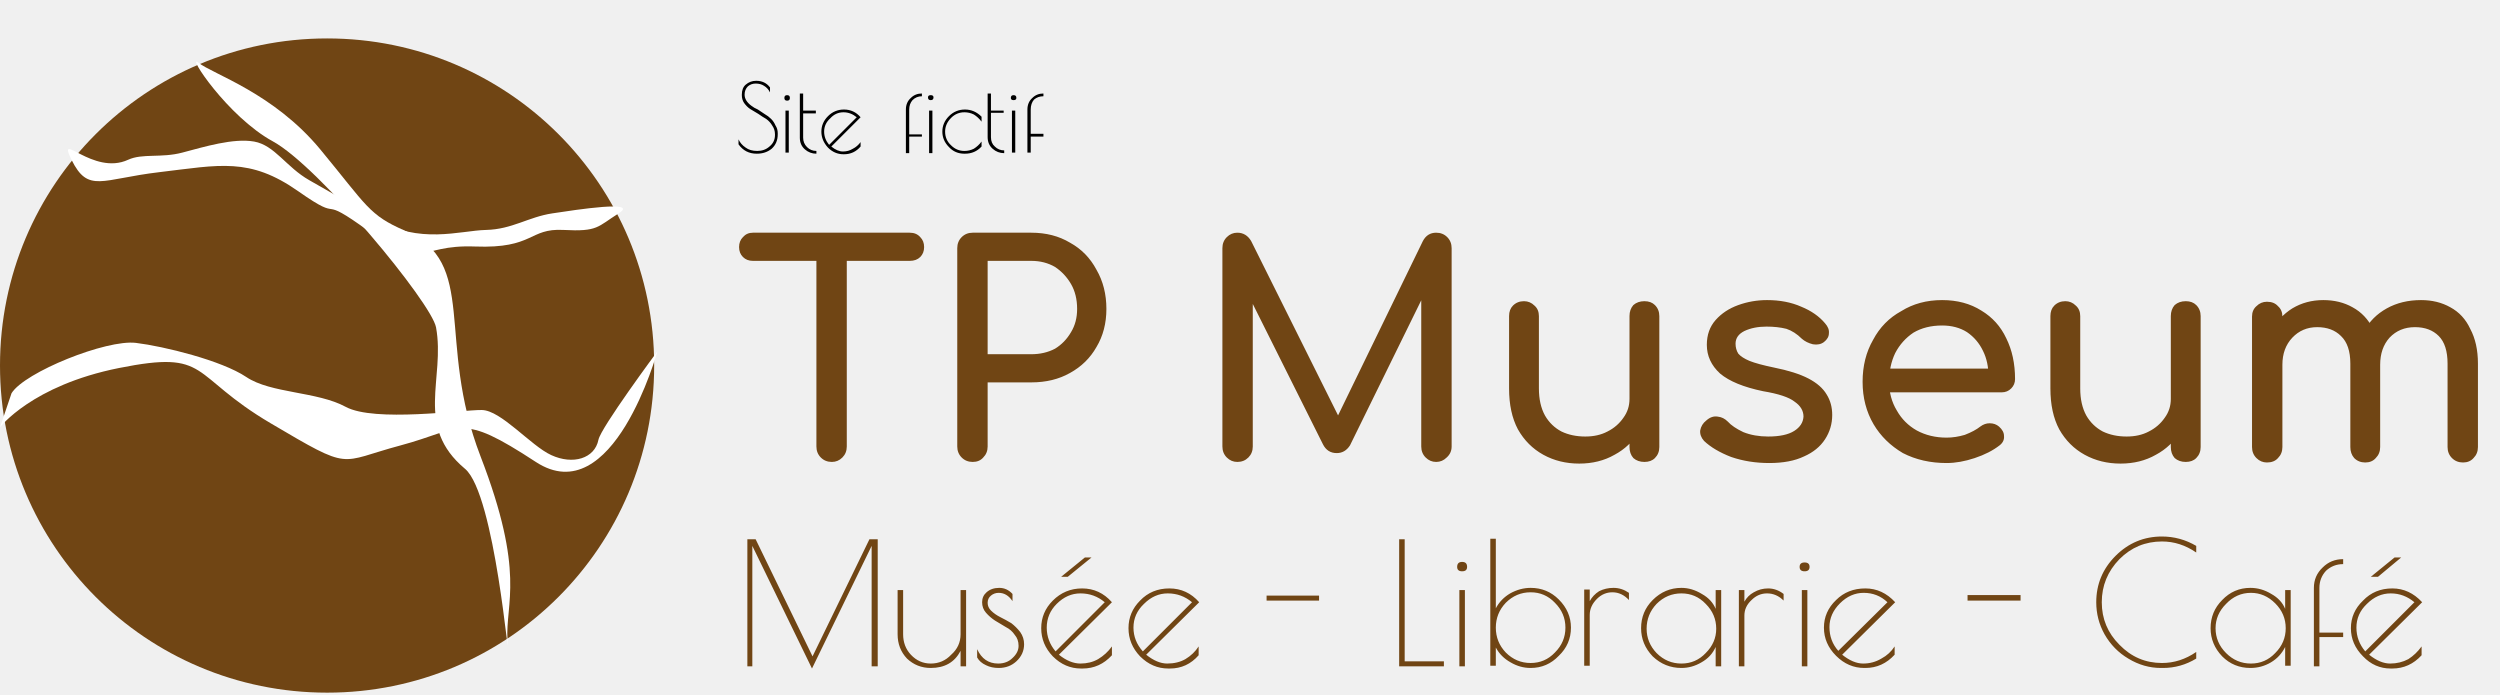
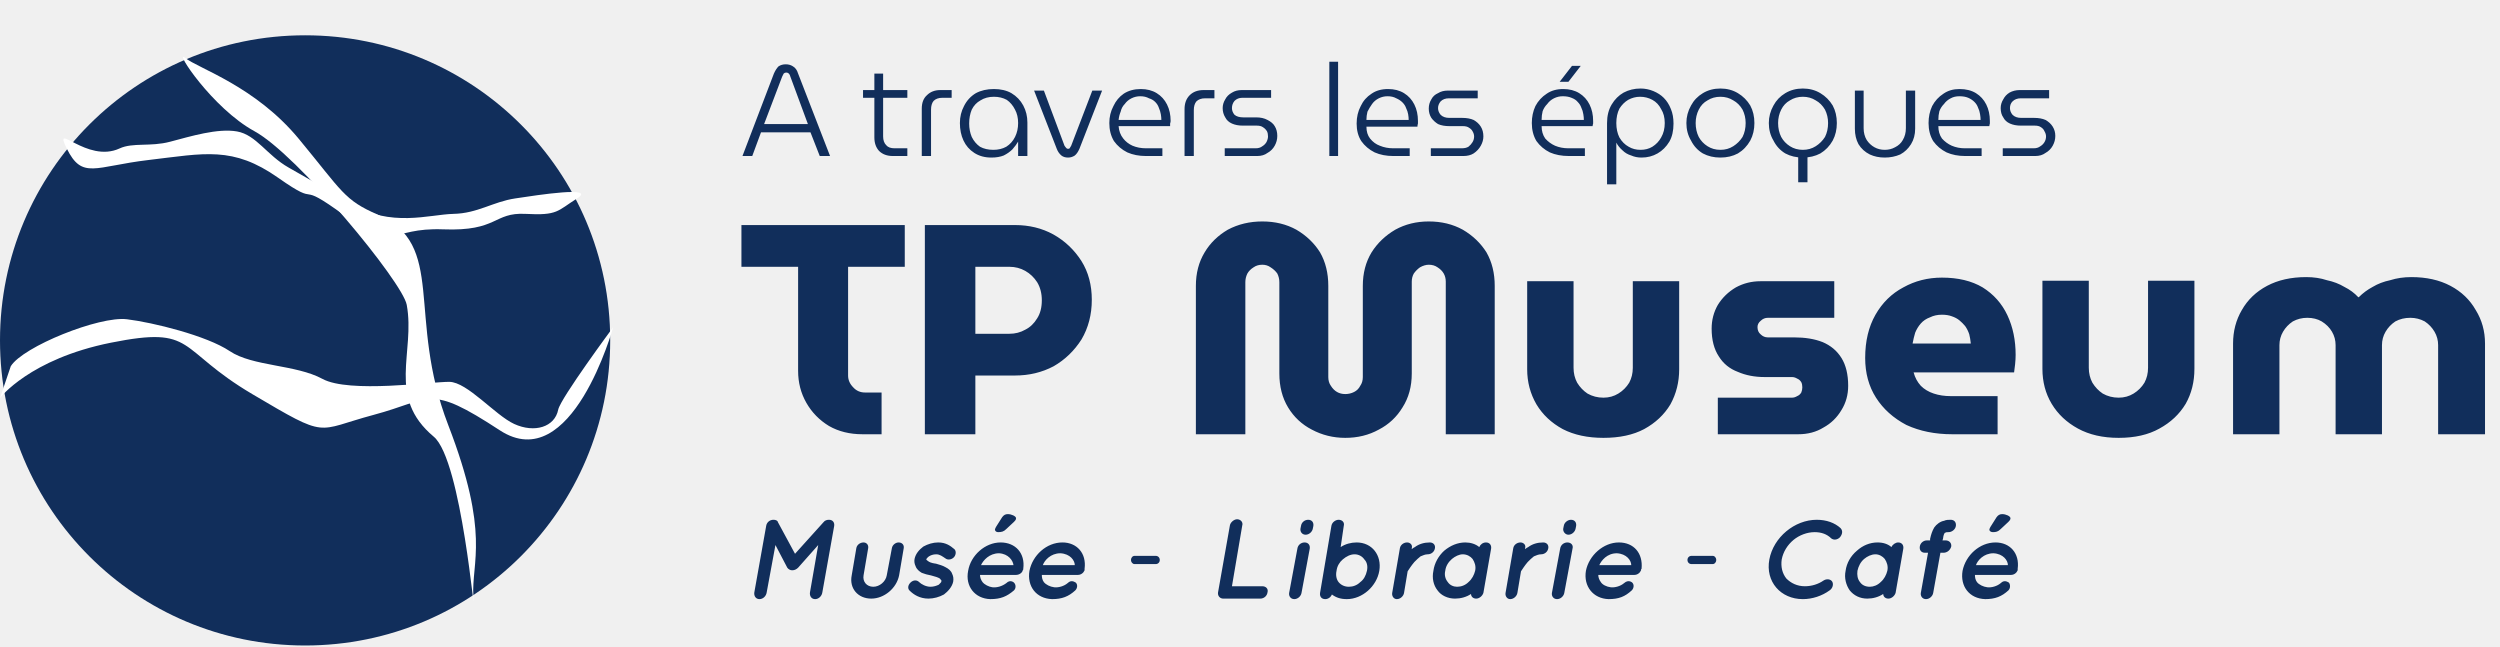
- <svg xmlns="http://www.w3.org/2000/svg" version="1.2" viewBox="0 5.8 452.594 124.967" width="1000" height="278">
+ <svg xmlns="http://www.w3.org/2000/svg" version="1.2" viewBox="0 -0.013 485.208 125.013" width="800" height="207">
  <style>
- 		.s0 { fill: #704514 } 
- 		.s1 { fill: #000000 } 
- 		.s2 { fill: #ffffff } 
+ 		.s0 { fill: #112e5b } 
+ 		.s1 { fill: #ffffff } 
	</style>
  <g id="Layer 1">
-     <path id="Forme 1" fill-rule="evenodd" class="s0" d="m59.22 130.77c-32.75 0-59.22-26.47-59.22-59.22 0-32.75 26.47-59.22 59.22-59.22 32.74 0 59.21 26.47 59.21 59.22 0 32.75-26.47 59.22-59.21 59.22z" />
-     <path id="Musée - Librarie - Café" class="s0" aria-label="Musée - Librarie - Café" d="m157.4 103h1.5v23h-1.1v-21.8l-10.8 22.2-10.8-22.2v21.8h-0.9v-23h1.5l10.3 21.2zm16.5 17.2v-8h1v13.8h-1v-2.8q-1.6 3.1-5.4 3.1-2.5 0-4.3-1.7-1.7-1.8-1.7-4.4v-8h1v8q0 2.2 1.4 3.7 1.5 1.6 3.6 1.6 2.2 0 3.7-1.6 1.7-1.5 1.7-3.7zm6.9-7.5q-0.8 0-1.4 0.5-0.6 0.5-0.6 1.3 0 0.8 0.6 1.4 0.7 0.7 1.7 1.2 1 0.5 2 1.1 0.9 0.7 1.6 1.6 0.7 1 0.7 2.2 0 1.8-1.4 3.1-1.3 1.2-3.2 1.2-1.3 0-2.3-0.5-1.1-0.5-1.6-1.4v-1.5q1.2 2.6 3.8 2.6 1.6 0 2.6-1 1.1-1 1.1-2.2 0-1.2-0.7-2-0.6-0.9-1.6-1.4-1-0.6-2-1.2-0.9-0.6-1.6-1.4-0.7-0.8-0.7-1.9 0-1.1 0.8-1.8 0.9-0.8 2.3-0.8 1.4 0 2.4 1.1v1.3q-1-1.5-2.5-1.5zm15.2 13.7h-0.3q-2.9 0-5.1-2.2-2.1-2.2-2.1-5.1 0-2.9 2.1-5 2.2-2.2 5.3-2.2 3.2 0 5.4 2.5l-9.6 9.5q2 1.6 3.9 1.6 1.8 0 3.2-0.8 1.5-0.9 2.5-2.3v1.6q-2.2 2.4-5.3 2.4zm-0.4-13.6q-2.4 0-4.3 1.9-1.8 1.8-1.8 4.3 0 2.4 1.6 4.3l8.9-8.9q-1.9-1.6-4.4-1.6zm-3.5-3l4.3-3.5h1.2l-4.3 3.5zm19.7 16.6h-0.3q-2.9 0-5.1-2.2-2.1-2.2-2.1-5.1 0-2.9 2.1-5 2.1-2.2 5.3-2.2 3.2 0 5.4 2.5l-9.6 9.5q2 1.6 3.8 1.6 1.9 0 3.3-0.8 1.5-0.9 2.4-2.3v1.6q-2.1 2.4-5.2 2.4zm-0.4-13.6q-2.4 0-4.3 1.9-1.9 1.8-1.9 4.3 0 2.4 1.7 4.3l8.9-8.9q-1.9-1.6-4.4-1.6zm27.4 0.4v0.9h-9.5v-0.9zm14.5-10.2h1v22.1h7.1v0.9h-8.1zm10.9 9.2h1v13.8h-1zm0.5-3.4q-0.9 0-0.9-0.8 0-0.9 0.9-0.9 0.9 0 0.9 0.9 0 0.8-0.9 0.8zm6.1 17.1h-1v-23h1v12.6q0.9-1.7 2.6-2.7 1.8-1 3.7-1 3 0 5.1 2.1 2.2 2.2 2.2 5.1 0 3-2.2 5.1-2.1 2.2-5.1 2.2-1.9 0-3.6-1-1.8-1-2.7-2.7zm0-6.9q0 2.6 1.8 4.5 1.9 1.9 4.5 1.9 2.6 0 4.4-1.9 1.9-1.9 1.9-4.5 0-2.6-1.9-4.5-1.8-1.9-4.4-1.9-2.6 0-4.5 1.9-1.8 1.9-1.8 4.5zm24.1-5q-1.3-1.4-3-1.4-1.6 0-2.8 1.2-1.3 1.3-1.3 2.9v9.2h-1v-13.8h1v2.1q0.6-1.1 1.7-1.8 1.2-0.6 2.6-0.6 1.5 0 2.8 0.9zm15.7-1.8h1v13.8h-1v-3.5q-0.8 1.8-2.6 2.8-1.7 1-3.6 1-3 0-5.2-2.1-2.1-2.2-2.1-5.1 0-3 2.1-5.1 2.2-2.2 5.2-2.2 1.9 0 3.7 1.1 1.8 1 2.5 2.7zm-12.5 7q0 2.5 1.8 4.4 1.9 1.9 4.5 1.9 2.6 0 4.4-1.9 1.9-1.9 1.9-4.4 0-2.6-1.9-4.5-1.8-1.9-4.4-1.9-2.6 0-4.5 1.9-1.8 1.9-1.8 4.5zm24.8-5.1q-1.3-1.3-3-1.3-1.6 0-2.8 1.2-1.3 1.2-1.3 2.8v9.2h-1v-13.8h1v2.1q0.6-1.1 1.7-1.7 1.2-0.7 2.6-0.7 1.5 0 2.8 1zm3.3-1.9h1v13.8h-1zm0.5-3.4q-0.9 0-0.9-0.8 0-0.8 0.9-0.8 0.9 0 0.9 0.8 0 0.8-0.9 0.8zm11 17.5h-0.2q-2.9 0-5.1-2.2-2.2-2.2-2.2-5.1 0-2.9 2.2-5 2.1-2.1 5.3-2.1 3.1 0 5.4 2.5l-9.6 9.5q2 1.6 3.8 1.6 1.8 0 3.3-0.9 1.5-0.8 2.4-2.2v1.5q-2.2 2.4-5.3 2.4zm-0.3-13.6q-2.4 0-4.3 1.9-1.9 1.9-1.9 4.3 0 2.5 1.6 4.3l8.9-8.8q-1.8-1.7-4.3-1.7zm28.4 0.4v1h-9.6v-1zm25.8 13.2h-0.4q-3.1 0-5.9-1.7-2.7-1.6-4.3-4.4-1.5-2.7-1.5-5.8 0-4.9 3.5-8.4 3.5-3.5 8.4-3.5 3.3 0 6.2 1.7v1.2q-2.9-2-6.2-2-4.5 0-7.7 3.2-3.2 3.3-3.2 7.8 0 4.5 3.2 7.7 3.2 3.3 7.7 3.3 3.3 0 6.2-2v1.2q-2.8 1.7-6 1.7zm22.1-14.1h1v13.7h-1v-3.4q-0.9 1.8-2.6 2.8-1.7 1-3.7 1-3 0-5.1-2.1-2.1-2.2-2.1-5.1 0-3 2.1-5.1 2.1-2.2 5.1-2.2 2 0 3.8 1.1 1.8 1 2.5 2.7zm-12.6 6.9q0 2.6 1.9 4.5 1.9 1.9 4.5 1.9 2.6 0 4.4-1.9 1.9-1.9 1.9-4.5 0-2.6-1.9-4.5-1.9-1.9-4.4-1.9-2.6 0-4.5 2-1.9 1.9-1.9 4.4zm23.1-12.5v0.9q-1.8 0-3.1 1.2-1.2 1.3-1.2 3.1v8.1h4.3v0.8h-4.3v5.3h-1v-14.2q0-2.2 1.6-3.7 1.5-1.5 3.7-1.5zm8.9 19.8h-0.3q-2.9 0-5-2.2-2.2-2.2-2.2-5.1 0-2.9 2.2-5 2.1-2.2 5.3-2.2 3.1 0 5.4 2.5l-9.6 9.5q2 1.6 3.8 1.6 1.8 0 3.3-0.8 1.4-0.9 2.4-2.3v1.6q-2.2 2.4-5.3 2.4zm-0.3-13.6q-2.4 0-4.3 1.9-1.9 1.8-1.9 4.3 0 2.4 1.6 4.3l8.9-8.9q-1.9-1.6-4.3-1.6zm-3.6-3l4.3-3.5h1.2l-4.2 3.5z" />
-     <path id="TP Museum" class="s0" aria-label="TP Museum" d="m150.6 89q-1.2 0-2-0.8-0.8-0.8-0.8-2v-38.7h5.5v38.7q0 1.2-0.8 2-0.8 0.8-1.9 0.8zm14.1-36.4h-28.4q-1.1 0-1.8-0.7-0.7-0.7-0.7-1.8 0-1.1 0.7-1.8 0.7-0.8 1.8-0.8h28.4q1.2 0 1.9 0.8 0.7 0.7 0.7 1.8 0 1.1-0.7 1.8-0.7 0.7-1.9 0.7zm11.4 36.4q-1.2 0-2-0.8-0.8-0.8-0.8-2v-35.9q0-1.2 0.8-2 0.8-0.8 2-0.8h10.6q4 0 7 1.8 3.1 1.7 4.8 4.9 1.8 3.1 1.8 7.1 0 3.9-1.8 6.9-1.7 3-4.8 4.7-3 1.7-7 1.7h-7.9v11.6q0 1.2-0.8 2-0.7 0.8-1.9 0.8zm2.7-36.4v16.9h7.9q2.4 0 4.3-1 1.8-1.1 2.9-3 1.1-1.8 1.1-4.2 0-2.6-1.1-4.5-1.1-1.9-2.9-3.1-1.9-1.1-4.3-1.1zm45.2 36.4q-1.1 0-1.9-0.8-0.8-0.8-0.8-2v-35.9q0-1.2 0.8-2 0.8-0.8 1.9-0.8 1.6 0 2.5 1.5l16.6 33.3h-1.7l16.2-33.3q0.8-1.5 2.4-1.5 1.2 0 2 0.8 0.8 0.8 0.8 2v35.9q0 1.2-0.9 2-0.8 0.8-1.9 0.8-1.1 0-1.9-0.8-0.8-0.8-0.8-2v-28.3l1-0.2-13.9 28.3q-0.9 1.4-2.4 1.4-1.7 0-2.5-1.6l-13.8-27.6 1.1-0.3v28.3q0 1.2-0.8 2-0.8 0.8-2 0.8zm61.9 0.3q-3.6 0-6.5-1.6-2.9-1.6-4.6-4.6-1.6-3-1.6-7.4v-13.1q0-1.2 0.7-1.9 0.8-0.8 2-0.8 1.1 0 1.9 0.8 0.8 0.7 0.8 1.9v13.1q0 2.9 1.1 4.9 1.1 1.9 3 2.9 1.9 0.9 4.3 0.9 2.3 0 4-0.9 1.8-0.9 2.9-2.5 1.1-1.5 1.1-3.4h3.3q0 3.3-1.6 5.9-1.6 2.7-4.4 4.2-2.8 1.6-6.4 1.6zm11.8-0.3q-1.2 0-2-0.7-0.7-0.8-0.7-2v-23.7q0-1.2 0.7-2 0.8-0.7 2-0.7 1.2 0 1.9 0.7 0.8 0.8 0.8 2v23.7q0 1.2-0.8 2-0.7 0.7-1.9 0.7zm22.6 0.2q-3.7 0-6.9-1.1-3.1-1.2-4.9-2.9-0.8-0.9-0.7-1.9 0.2-1.1 1.1-1.8 1-0.9 2.1-0.7 1 0.1 1.8 0.9 0.9 1 2.8 1.9 2 0.8 4.5 0.8 3.1 0 4.7-1 1.6-1 1.7-2.6 0-1.6-1.6-2.7-1.5-1.2-5.7-1.9-5.3-1.1-7.8-3.2-2.4-2.2-2.4-5.2 0-2.7 1.6-4.5 1.6-1.8 4.1-2.7 2.5-0.9 5.2-0.9 3.5 0 6.2 1.2 2.7 1.1 4.3 3 0.8 0.9 0.7 1.8 0 0.9-0.9 1.6-0.8 0.6-2 0.4-1.2-0.3-2-1-1.3-1.3-2.8-1.8-1.6-0.4-3.6-0.4-2.3 0-4 0.8-1.6 0.8-1.6 2.3 0 1 0.5 1.8 0.6 0.7 2 1.3 1.5 0.6 4.4 1.2 4 0.8 6.3 2 2.3 1.2 3.3 2.9 1 1.6 1 3.7 0 2.4-1.3 4.4-1.3 2-3.8 3.1-2.5 1.2-6.3 1.2zm32.1 0q-4.4 0-7.9-1.8-3.4-2-5.3-5.2-2-3.4-2-7.7 0-4.3 1.9-7.6 1.8-3.4 5.1-5.2 3.2-2 7.4-2 4.1 0 7.1 1.9 3 1.8 4.5 5 1.6 3.2 1.6 7.4 0 1-0.7 1.7-0.7 0.7-1.7 0.7h-21.4v-4.3h21.2l-2.2 1.5q0-2.7-1-4.7-1-2.1-2.9-3.4-1.9-1.2-4.5-1.2-3 0-5.2 1.3-2.1 1.4-3.3 3.7-1.1 2.3-1.1 5.2 0 2.9 1.4 5.2 1.3 2.3 3.6 3.6 2.4 1.3 5.4 1.3 1.6 0 3.3-0.5 1.8-0.7 2.8-1.5 0.8-0.6 1.7-0.6 1 0 1.7 0.6 0.9 0.8 0.9 1.7 0.1 1-0.8 1.7-1.8 1.4-4.5 2.3-2.7 0.9-5.1 0.9zm31.5 0.1q-3.6 0-6.5-1.6-2.9-1.6-4.6-4.6-1.6-3-1.6-7.4v-13.1q0-1.2 0.7-1.9 0.8-0.8 2-0.8 1.1 0 1.9 0.8 0.8 0.7 0.8 1.9v13.1q0 2.9 1.1 4.9 1.1 1.9 3 2.9 1.9 0.9 4.3 0.9 2.3 0 4-0.9 1.8-0.9 2.9-2.5 1.1-1.5 1.1-3.4h3.3q0 3.3-1.6 5.9-1.6 2.7-4.4 4.2-2.8 1.6-6.4 1.6zm11.8-0.3q-1.2 0-2-0.7-0.7-0.8-0.7-2v-23.7q0-1.2 0.7-2 0.8-0.7 2-0.7 1.2 0 1.9 0.7 0.8 0.8 0.8 2v23.7q0 1.2-0.8 2-0.7 0.7-1.9 0.7zm50.2 0.1q-1.2 0-2-0.8-0.8-0.8-0.8-2v-15.1q0-3.4-1.6-5-1.6-1.6-4.3-1.6-2.8 0-4.6 1.9-1.7 1.9-1.7 4.9h-4.4q0-3.5 1.5-6.1 1.4-2.6 4.1-4.1 2.7-1.5 6.2-1.5 3 0 5.3 1.3 2.4 1.3 3.6 3.9 1.4 2.6 1.4 6.3v15.1q0 1.2-0.8 2-0.7 0.8-1.9 0.8zm-35.5 0q-1.1 0-1.9-0.8-0.8-0.8-0.8-2v-23.6q0-1.2 0.8-1.9 0.8-0.8 1.9-0.8 1.3 0 2 0.8 0.8 0.7 0.8 1.9v23.6q0 1.2-0.8 2-0.7 0.8-2 0.8zm17.8 0q-1.2 0-2-0.8-0.7-0.8-0.7-2v-15.1q0-3.4-1.7-5-1.6-1.6-4.3-1.6-2.7 0-4.5 1.9-1.8 1.9-1.8 4.9h-3.4q0-3.5 1.4-6.1 1.4-2.6 3.8-4.1 2.5-1.5 5.6-1.5 3 0 5.3 1.3 2.4 1.3 3.7 3.9 1.3 2.6 1.3 6.3v15.1q0 1.2-0.8 2-0.7 0.8-1.9 0.8z" />
-     <path id="Site fictif" class="s1" aria-label="Site fictif" d="m139.4 22.1q-0.4-0.8-1.1-1.2-0.6-0.4-1.5-0.4-0.8 0-1.4 0.5-0.6 0.6-0.6 1.5 0 1.1 1.2 2 0.5 0.4 1.2 0.7 0.6 0.4 1.2 0.8 0.7 0.4 1.2 0.9 0.5 0.5 0.8 1.2 0.4 0.6 0.4 1.4v0.2q0 1.6-1.1 2.6-1.1 0.9-2.7 0.9-2.1 0-3.3-1.7v-0.9q0.4 0.9 1.3 1.5 0.8 0.6 2.1 0.6 1.3 0 2.2-0.8 1-0.8 1-2.1v-0.1q0-0.9-0.5-1.6-0.4-0.7-1.1-1.2-0.7-0.4-1.4-0.9-0.8-0.5-1.5-0.9-0.6-0.4-1.1-1.1-0.4-0.6-0.4-1.4v-0.1q0-1.2 0.7-1.8 0.8-0.7 1.9-0.7 1.6 0 2.5 1.2zm2.8 3.3h0.6v7.6h-0.6zm0.3-1.8q-0.5 0-0.5-0.5 0-0.5 0.5-0.5 0.5 0 0.5 0.5 0 0.5-0.5 0.5zm5.3 9.1v0.5q-1.2 0-2.1-0.8-0.9-0.8-0.9-2.1v-8h0.6v3.1h2.3v0.5h-2.3v4.4q0 1 0.7 1.7 0.7 0.7 1.7 0.7zm5 0.6h-0.1q-1.6 0-2.8-1.2-1.2-1.3-1.2-2.9 0-1.6 1.2-2.8 1.2-1.2 2.9-1.2 1.8 0 3 1.4l-5.3 5.3q1.1 0.9 2.1 0.9 1 0 1.8-0.5 0.8-0.4 1.4-1.2v0.8q-1.2 1.4-3 1.4zm-0.1-7.6q-1.4 0-2.4 1.1-1.1 1-1.1 2.4 0 1.3 0.9 2.4l5-5q-1.1-0.9-2.4-0.9zm14.2-3.4v0.5q-1 0-1.7 0.7-0.6 0.7-0.6 1.7v4.5h2.3v0.4h-2.3v3h-0.6v-7.9q0-1.3 0.9-2.1 0.8-0.8 2-0.8zm1.3 3.1h0.6v7.7h-0.6zm0.3-1.9q-0.5 0-0.5-0.5 0-0.4 0.5-0.4 0.5 0 0.5 0.4 0 0.5-0.5 0.5zm6.2 9.7h-0.1q-1.7 0-2.8-1.2-1.2-1.2-1.2-2.8 0-1.6 1.2-2.8 1.2-1.2 2.9-1.2 1.7 0 3 1.3v0.9q-0.6-0.8-1.4-1.3-0.8-0.4-1.7-0.4-1.4 0-2.4 1-1.1 1.1-1.1 2.5 0 1.5 1.1 2.5 1 1 2.4 1 0.9 0 1.7-0.4 0.8-0.5 1.4-1.3v0.9q-1.2 1.3-3 1.3zm7.1-0.6v0.5q-1.2 0-2.1-0.8-0.9-0.8-0.9-2.1v-7.9h0.6v3.1h2.3v0.4h-2.3v4.4q0 1.1 0.7 1.7 0.7 0.7 1.7 0.7zm1.4-7.2h0.6v7.6h-0.6zm0.3-1.9q-0.5 0-0.5-0.4 0-0.5 0.5-0.5 0.5 0 0.5 0.5 0 0.4-0.5 0.4zm5.4-1.2v0.5q-1 0-1.7 0.6-0.6 0.7-0.6 1.8v4.4h2.3v0.5h-2.3v2.9h-0.6v-7.8q0-1.3 0.9-2.1 0.8-0.8 2-0.8z" />
-     <path id="Forme 2" fill-rule="evenodd" class="s2" d="m35.93 16.73c2.59 2.07 13.6 5.46 22.07 15.71 8.47 10.25 8.78 11.86 15.28 14.68 13.49 5.85 5.53 19.66 13.72 40.88 8.19 21.22 4.48 26.48 4.87 33.24 0.4 6.76-2.21-26.42-7.69-31-9.21-7.7-3.54-16.33-5.24-25.6-0.82-4.44-21.21-29.14-29.55-33.68-8.21-4.48-15.76-16.07-13.46-14.23z" />
+     <path id="Forme 1" fill-rule="evenodd" class="s0" d="m59.22 125c-32.75 0-59.22-26.47-59.22-59.22 0-32.74 26.47-59.21 59.22-59.21 32.74 0 59.21 26.47 59.21 59.21 0 32.75-26.47 59.22-59.21 59.22z" />
+     <path id="Forme 2" fill-rule="evenodd" class="s1" d="m35.93 10.96c2.59 2.07 13.59 5.46 22.07 15.72 8.47 10.25 8.78 11.86 15.28 14.68 13.49 5.84 5.53 19.66 13.72 40.87 8.19 21.22 4.48 26.48 4.87 33.24 0.4 6.77-2.21-26.42-7.69-31-9.21-7.7-3.54-16.32-5.24-25.59-0.82-4.45-21.21-29.15-29.55-33.69-8.21-4.48-15.76-16.07-13.46-14.23z" />
+     <path id="Forme 3" fill-rule="evenodd" class="s1" d="m0 76.96c0 0 5.75-7.57 21.53-10.73 16.65-3.33 12.58 1.22 27.47 10 14.89 8.79 12.07 7.07 23.51 4.01 11.43-3.05 10.49-6.17 24.49 2.99 14 9.16 22-20 22-20 0 0-10.22 13.81-10.66 15.99-0.67 3.4-4.61 4.59-8.55 2.78-3.71-1.71-9.08-8.13-12.58-8.17-3.5-0.03-19.42 2.25-24.62-0.57-5.2-2.82-13.55-2.4-18.01-5.4-4.47-3-14.94-5.57-19.96-6.18-5.36-0.65-20.18 5.31-22.53 9.12" />
+     <path id="Forme 4" fill-rule="evenodd" class="s1" d="m12.94 28.52c3.04 6.12 5.39 3.49 15.92 2.25 10.9-1.28 16.31-2.74 25.14 3.46 8.83 6.21 2.81-0.04 12.89 7.33 10.08 7.37 8.41 2.26 19.11 2.67 10.7 0.42 9.71-3.33 16-3 6.29 0.34 6.12-0.55 10-3 3.88-2.44-7.63-0.66-12 0-4.37 0.66-7.28 2.9-12 3-4.72 0.11-12.09 2.71-20-2-7.91-4.7-7.8-4.62-12-7-4.2-2.38-6.26-6.34-10-7-3.74-0.66-8.98 0.94-13 2-3.8 1.01-7.23 0.11-9.79 1.3-6.39 2.96-13.01-5.55-10.27-0.01z" />
  </g>
  <g id="Dossier 1">
-     <path id="Forme 3" fill-rule="evenodd" class="s2" d="m0 82.73c0 0 5.75-7.57 21.53-10.73 16.65-3.33 12.58 1.22 27.47 10 14.89 8.78 12.07 7.06 23.51 4.01 11.44-3.06 10.49-6.17 24.49 2.99 14 9.16 22-20 22-20 0 0-10.23 13.8-10.66 15.99-0.67 3.39-4.61 4.59-8.55 2.77-3.71-1.7-9.08-8.13-12.58-8.16-3.5-0.04-19.42 2.25-24.62-0.57-5.2-2.82-13.55-2.41-18.01-5.41-4.47-3-14.94-5.56-19.96-6.17-5.36-0.66-20.18 5.3-22.53 9.11" />
-   </g>
-   <g id="Dossier 2">
-     <path id="Forme 4" fill-rule="evenodd" class="s2" d="m12.94 34.29c3.04 6.12 5.39 3.49 15.92 2.25 10.9-1.29 16.31-2.74 25.14 3.46 8.83 6.2 2.81-0.04 12.89 7.33 10.08 7.37 8.41 2.26 19.11 2.67 10.7 0.41 9.71-3.34 16-3 6.29 0.34 6.12-0.56 10-3 3.88-2.44-7.63-0.66-12 0-4.37 0.66-7.28 2.89-12 3-4.72 0.11-12.09 2.7-20-2-7.91-4.7-7.8-4.62-12-7-4.2-2.38-6.26-6.34-10-7-3.74-0.66-8.98 0.94-13 2-3.81 1.01-7.23 0.11-9.79 1.29-6.39 2.97-13.01-5.55-10.27 0z" />
+     <path id="A travers les époques" class="s0" aria-label="A travers les époques" d="m146 30h-1.9l6.1-16q0.4-0.9 0.9-1.4 0.6-0.4 1.4-0.4 0.8 0 1.4 0.4 0.7 0.4 1 1.4l6.2 16h-2l-1.8-4.6h-9.6zm5.8-15.4l-3.5 9.2h8.5l-3.4-9.2q-0.1-0.4-0.3-0.6-0.2-0.2-0.5-0.2-0.3 0-0.5 0.2-0.1 0.2-0.3 0.6zm24.3 15.4h-2.8q-1.7 0-2.7-1-0.9-1-0.9-2.6v-12.4h1.7v12.2q0 1.1 0.6 1.7 0.5 0.6 1.6 0.6h2.5zm0-11.3h-8.6v-1.5h8.6zm4.6 11.3h-1.8v-9.2q0-1.7 1-2.6 1-1 2.6-1h2.2v1.5h-1.8q-1.1 0-1.7 0.6-0.5 0.6-0.5 1.7zm11.7 0.3q-1.9 0-3.3-0.9-1.4-0.9-2.1-2.4-0.7-1.5-0.7-3.4 0-1.8 0.8-3.3 0.8-1.6 2.3-2.5 1.5-0.8 3.5-0.8 2 0 3.4 0.8 1.5 0.9 2.3 2.4 0.8 1.5 0.8 3.3v6.5h-1.8v-2.8q-0.4 0.7-1.1 1.5-0.7 0.7-1.7 1.2-1 0.4-2.4 0.4zm0.4-1.5q1.4 0 2.5-0.6 1.1-0.7 1.7-1.9 0.6-1.2 0.6-2.7 0-1.5-0.6-2.6-0.6-1.2-1.6-1.9-1.1-0.6-2.5-0.6-1.5 0-2.6 0.7-1.1 0.6-1.7 1.8-0.5 1.2-0.5 2.7 0 1.4 0.5 2.6 0.6 1.2 1.6 1.9 1.1 0.6 2.6 0.6zm14.5 1.5q-0.8 0-1.3-0.4-0.6-0.5-0.9-1.3l-4.4-11.3h1.9l4 10.7q0.2 0.3 0.4 0.5 0.1 0.1 0.3 0.1 0.2 0 0.3-0.1 0.1-0.2 0.3-0.5l4.1-10.7h1.9l-4.4 11.3q-0.4 0.9-0.9 1.3-0.6 0.4-1.3 0.4zm18.3-0.3h-3.2q-2 0-3.6-0.7-1.6-0.8-2.6-2.2-0.9-1.5-0.9-3.5 0-1.8 0.8-3.3 0.7-1.5 2-2.4 1.4-0.9 3.3-0.9 1.8 0 3.1 0.8 1.3 0.8 2 2.2 0.7 1.4 0.7 3.2 0 0.2-0.1 0.5 0 0.3 0 0.5h-10q0.1 1.4 0.9 2.4 0.7 0.9 1.8 1.4 1.2 0.5 2.6 0.5h3.2zm-8.5-7h8.3q0-0.5-0.1-1.1-0.1-0.6-0.4-1.3-0.2-0.6-0.7-1.1-0.5-0.5-1.2-0.7-0.7-0.4-1.7-0.4-0.9 0-1.7 0.4-0.8 0.4-1.3 1.1-0.6 0.6-0.8 1.5-0.3 0.7-0.4 1.6zm14.6 7h-1.8v-9.1q0-1.7 1-2.7 1-1 2.7-1h2.1v1.6h-1.8q-1.1 0-1.7 0.6-0.5 0.6-0.5 1.7zm12.3 0h-6.3v-1.5h6q0.8 0 1.3-0.4 0.5-0.3 0.8-0.8 0.3-0.6 0.3-1.1 0-0.6-0.2-1-0.3-0.5-0.8-0.8-0.4-0.3-1.2-0.3h-2.7q-1.2 0-2.1-0.4-0.9-0.4-1.3-1.2-0.5-0.8-0.5-1.8 0-0.9 0.5-1.7 0.4-0.8 1.3-1.3 0.8-0.5 1.9-0.5h5.7v1.5h-5.6q-0.9 0-1.5 0.6-0.5 0.6-0.5 1.4 0 0.7 0.5 1.3 0.6 0.5 1.7 0.5h2.5q1.3 0 2.2 0.5 1 0.5 1.4 1.2 0.5 0.8 0.5 1.9 0 1-0.5 1.9-0.5 0.9-1.4 1.4-0.8 0.6-2 0.6zm15.7 0h-1.7v-18.3h1.7zm13.9 0h-3.2q-2 0-3.6-0.7-1.6-0.8-2.6-2.2-0.9-1.4-0.9-3.4 0-1.9 0.8-3.4 0.7-1.5 2.1-2.4 1.3-0.9 3.2-0.9 1.8 0 3.1 0.8 1.3 0.8 2 2.2 0.7 1.4 0.7 3.2 0 0.2 0 0.5-0.1 0.3-0.1 0.6h-9.9q0 1.4 0.7 2.3 0.8 1 1.9 1.4 1.2 0.5 2.6 0.5h3.2zm-8.4-7h8.2q0-0.5-0.1-1.1-0.1-0.6-0.4-1.2-0.2-0.6-0.7-1.1-0.5-0.5-1.2-0.8-0.7-0.4-1.7-0.4-0.9 0-1.7 0.4-0.8 0.4-1.3 1.1-0.5 0.7-0.9 1.5-0.2 0.8-0.2 1.6zm18.8 7h-6.3v-1.5h6q0.8 0 1.3-0.3 0.5-0.4 0.8-0.9 0.3-0.5 0.3-1.1 0-0.5-0.3-1-0.2-0.4-0.7-0.7-0.4-0.3-1.2-0.3h-2.6q-1.3 0-2.2-0.4-0.8-0.5-1.3-1.2-0.5-0.8-0.5-1.8 0-1 0.5-1.8 0.4-0.8 1.3-1.2 0.8-0.5 1.9-0.5h5.8v1.5h-5.6q-1 0-1.6 0.6-0.5 0.6-0.5 1.3 0 0.7 0.5 1.3 0.6 0.6 1.7 0.6h2.5q1.3 0 2.2 0.4 0.9 0.5 1.4 1.3 0.5 0.8 0.5 1.9 0 0.9-0.5 1.8-0.5 0.9-1.4 1.5-0.8 0.5-2 0.5zm23.6 0h-3.1q-2.1 0-3.7-0.7-1.6-0.8-2.6-2.2-0.9-1.5-0.9-3.5 0-1.8 0.7-3.3 0.8-1.5 2.2-2.4 1.3-0.9 3.2-0.9 1.8 0 3.1 0.8 1.3 0.8 2 2.2 0.7 1.4 0.7 3.2 0 0.2 0 0.5-0.1 0.3-0.1 0.5h-9.9q0 1.4 0.7 2.4 0.8 0.9 1.9 1.4 1.2 0.5 2.6 0.5h3.2zm-8.4-7h8.2q0-0.5-0.1-1.1-0.1-0.7-0.4-1.3-0.2-0.6-0.7-1.1-0.4-0.5-1.2-0.8-0.7-0.3-1.7-0.3-0.9 0-1.7 0.4-0.8 0.4-1.3 1.1-0.6 0.6-0.9 1.4-0.2 0.8-0.2 1.7zm5.2-7.4h-1.7l2.4-3.1h1.7zm14 1.3q1.3 0 2.5 0.5 1.2 0.5 2 1.3 0.9 0.9 1.4 2.2 0.5 1.2 0.5 2.8 0 2.1-0.8 3.5-0.9 1.5-2.3 2.3-1.4 0.8-3.1 0.8-1.1 0-2-0.4-1-0.3-1.7-1-0.8-0.7-1.2-1.5v8.1h-1.8v-11.9q0-2.1 0.9-3.6 0.9-1.5 2.3-2.3 1.5-0.8 3.3-0.8zm-0.1 1.6q-1.2 0-2.3 0.6-1 0.6-1.7 1.7-0.6 1.2-0.6 2.8 0 1.6 0.6 2.8 0.7 1.2 1.8 1.8 1 0.6 2.3 0.6 1.3 0 2.3-0.6 1.1-0.7 1.7-1.8 0.7-1.2 0.7-2.8 0-1.6-0.7-2.7-0.6-1.2-1.7-1.8-1.1-0.6-2.4-0.6zm15.6 11.8q-1.9 0-3.4-0.8-1.5-0.9-2.3-2.5-0.9-1.5-0.9-3.4 0-1.8 0.9-3.4 0.8-1.5 2.3-2.4 1.5-0.9 3.4-0.9 1.9 0 3.4 0.9 1.5 0.9 2.4 2.4 0.8 1.5 0.8 3.4 0 1.9-0.8 3.4-0.9 1.6-2.4 2.5-1.5 0.8-3.4 0.8zm0-1.5q1.4 0 2.5-0.7 1.1-0.7 1.8-1.8 0.6-1.2 0.6-2.7 0-1.4-0.6-2.6-0.7-1.2-1.8-1.8-1.1-0.7-2.5-0.7-1.4 0-2.5 0.7-1.1 0.6-1.7 1.8-0.6 1.2-0.6 2.6 0 1.5 0.6 2.7 0.6 1.1 1.7 1.8 1.1 0.7 2.5 0.7zm16.9 6.3h-1.8v-5.1h1.8zm-0.9-4.8q-1.9 0-3.4-0.8-1.5-0.9-2.3-2.5-0.9-1.5-0.9-3.4 0-1.8 0.9-3.4 0.8-1.5 2.3-2.4 1.5-0.9 3.4-0.9 1.9 0 3.4 0.9 1.5 0.9 2.4 2.4 0.8 1.5 0.8 3.4 0 1.9-0.8 3.4-0.9 1.6-2.4 2.5-1.5 0.8-3.4 0.8zm0-1.5q1.4 0 2.5-0.7 1.1-0.7 1.8-1.8 0.6-1.2 0.6-2.7 0-1.4-0.6-2.6-0.7-1.2-1.8-1.8-1.1-0.7-2.5-0.7-1.4 0-2.5 0.7-1.1 0.6-1.7 1.8-0.6 1.2-0.6 2.6 0 1.5 0.6 2.7 0.6 1.1 1.7 1.8 1.1 0.7 2.5 0.7zm15.9 1.5q-1.6 0-2.9-0.6-1.4-0.7-2.2-2-0.7-1.3-0.7-3v-7.4h1.7v7.3q0 1.3 0.6 2.3 0.6 0.9 1.5 1.4 0.9 0.5 2 0.5 1.1 0 2-0.5 1-0.5 1.5-1.4 0.6-1 0.6-2.3v-7.3h1.8v7.4q0 1.7-0.8 3-0.8 1.3-2.1 2-1.4 0.6-3 0.6zm18.8-0.3h-3.2q-2 0-3.6-0.7-1.6-0.8-2.6-2.2-0.9-1.5-0.9-3.5 0-1.8 0.7-3.3 0.8-1.5 2.2-2.4 1.3-0.9 3.1-0.9 1.9 0 3.2 0.8 1.3 0.8 2 2.2 0.7 1.4 0.7 3.2 0 0.2 0 0.5-0.1 0.3-0.1 0.5h-9.9q0 1.4 0.7 2.4 0.8 0.9 1.9 1.4 1.2 0.5 2.5 0.5h3.3zm-8.4-7h8.2q0-0.5-0.1-1.1-0.1-0.7-0.4-1.3-0.2-0.6-0.7-1.1-0.5-0.5-1.2-0.8-0.7-0.3-1.7-0.3-1 0-1.7 0.4-0.8 0.4-1.3 1.1-0.6 0.6-0.9 1.4-0.2 0.8-0.2 1.7zm18.8 7h-6.3v-1.5h6q0.8 0 1.3-0.4 0.5-0.3 0.8-0.8 0.3-0.5 0.3-1.1 0-0.5-0.3-1-0.2-0.5-0.7-0.8-0.4-0.3-1.2-0.3h-2.7q-1.2 0-2.1-0.4-0.9-0.4-1.3-1.2-0.5-0.7-0.5-1.8 0-0.9 0.5-1.7 0.4-0.8 1.2-1.3 0.9-0.5 2-0.5h5.7v1.6h-5.5q-1 0-1.6 0.6-0.5 0.5-0.5 1.3 0 0.7 0.5 1.3 0.6 0.6 1.7 0.6h2.5q1.3 0 2.2 0.4 0.9 0.5 1.4 1.3 0.5 0.8 0.5 1.8 0 1-0.5 1.9-0.5 0.9-1.4 1.4-0.8 0.6-2 0.6z" />
+     <path id="TP Museum" class="s0" aria-label="TP Museum" d="m171.1 84h-3.7q-3.7 0-6.5-1.6-2.8-1.7-4.4-4.5-1.6-2.8-1.6-6.2v-20.2h-11v-8.1h31.7v8.1h-11v21.1q0 1.3 1 2.3 0.9 1 2.3 1h3.2zm18.2 0h-9.8v-40.6h17.5q4.1 0 7.4 1.8 3.4 1.9 5.5 5.2 2 3.2 2 7.5 0 4.3-2 7.7-2.1 3.3-5.4 5.2-3.4 1.8-7.5 1.8h-7.7zm0-32.5v13h6.6q1.7 0 3.1-0.8 1.4-0.7 2.3-2.2 0.9-1.4 0.9-3.5 0-2-0.9-3.5-0.9-1.4-2.3-2.2-1.4-0.8-3.1-0.8zm71.8 33.2q-3.5 0-6.5-1.6-2.9-1.5-4.6-4.3-1.7-2.8-1.7-6.6v-17.7q0-0.9-0.4-1.7-0.5-0.7-1.3-1.2-0.7-0.5-1.6-0.5-1 0-1.7 0.5-0.8 0.5-1.2 1.2-0.4 0.8-0.4 1.7v29.5h-9.6v-28.8q0-3.7 1.7-6.5 1.6-2.7 4.5-4.4 3-1.6 6.7-1.6 3.7 0 6.6 1.6 2.9 1.7 4.6 4.4 1.6 2.8 1.6 6.5v17.7q0 1 0.5 1.7 0.5 0.8 1.2 1.2 0.7 0.4 1.6 0.4 0.9 0 1.7-0.4 0.8-0.4 1.2-1.2 0.5-0.7 0.5-1.7v-17.7q0-3.7 1.7-6.5 1.7-2.7 4.6-4.4 2.9-1.6 6.5-1.6 3.7 0 6.6 1.6 2.9 1.7 4.6 4.4 1.6 2.8 1.6 6.5v28.8h-9.5v-29.6q0-0.9-0.4-1.6-0.4-0.7-1.2-1.2-0.7-0.5-1.7-0.5-0.8 0-1.7 0.5-0.7 0.5-1.2 1.2-0.4 0.7-0.4 1.6v17.8q0 3.8-1.8 6.6-1.7 2.8-4.6 4.3-2.9 1.6-6.5 1.6zm50.1 0q-4.6 0-7.9-1.7-3.3-1.8-5.1-4.8-1.8-3.1-1.8-6.8v-17.1h9v16.8q0 1.6 0.7 2.9 0.8 1.3 2 2.1 1.4 0.8 3.1 0.8 1.6 0 2.9-0.8 1.3-0.8 2.1-2.1 0.7-1.3 0.7-2.9v-16.8h9v17.1q0 3.7-1.7 6.8-1.8 3-5.1 4.8-3.2 1.7-7.9 1.7zm37.8-0.7h-15.6v-7.1h14.4q0.5 0 1-0.3 0.5-0.2 0.8-0.7 0.2-0.5 0.2-1 0-0.6-0.2-1-0.3-0.5-0.8-0.7-0.5-0.3-1-0.3h-5.3q-2.9 0-5.2-1-2.4-0.9-3.7-3-1.4-2.1-1.4-5.4 0-2.5 1.2-4.6 1.3-2.1 3.5-3.4 2.2-1.2 4.8-1.2h14.3v7.1h-12.9q-0.8 0-1.4 0.6-0.6 0.5-0.6 1.2 0 0.9 0.6 1.4 0.6 0.6 1.4 0.6h5.1q3.2 0 5.5 0.9 2.4 1 3.7 3.1 1.3 2.1 1.3 5.4 0 2.6-1.3 4.7-1.3 2.2-3.5 3.4-2.1 1.3-4.9 1.3zm38.7 0h-8.8q-5 0-8.9-1.8-3.8-2-5.9-5.3-2.1-3.3-2.1-7.7 0-4.9 2-8.4 2-3.5 5.4-5.3 3.4-1.9 7.5-1.9 4.7 0 7.9 1.9 3.2 2 4.8 5.4 1.6 3.4 1.6 7.7 0 0.8-0.1 1.8-0.1 1-0.2 1.6h-19.5q0.4 1.5 1.4 2.6 1 1 2.5 1.5 1.5 0.5 3.3 0.5h9.1zm-16.5-17.6h11.3q-0.1-1-0.3-1.8-0.3-0.9-0.8-1.6-0.5-0.6-1.1-1.1-0.6-0.5-1.5-0.8-0.8-0.3-1.9-0.3-1.3 0-2.3 0.5-1.1 0.4-1.8 1.2-0.7 0.8-1.1 1.8-0.3 1-0.5 2.1zm40 18.3q-4.6 0-7.9-1.8-3.3-1.8-5.1-4.8-1.8-3-1.8-6.8v-17.1h9v16.9q0 1.6 0.7 2.9 0.8 1.3 2 2.1 1.4 0.8 3.1 0.8 1.6 0 2.9-0.8 1.3-0.8 2.1-2.1 0.7-1.3 0.7-2.9v-16.9h9v17.1q0 3.8-1.7 6.8-1.8 3-5.1 4.8-3.2 1.8-7.9 1.8zm31.2-0.7h-9v-17.6q0-3.6 1.7-6.5 1.7-3 4.9-4.7 3.2-1.7 7.6-1.7 2.2 0 4 0.6 1.9 0.4 3.4 1.3 1.6 0.8 2.7 2h0.1q1.2-1.2 2.7-2 1.5-0.9 3.4-1.3 1.9-0.6 4.1-0.6 4.4 0 7.6 1.7 3.2 1.7 4.9 4.7 1.8 2.9 1.8 6.5v17.6h-9.1v-17.3q0-1.4-0.7-2.6-0.7-1.2-1.9-2-1.3-0.7-2.8-0.7-1.6 0-2.9 0.7-1.2 0.8-1.9 2-0.7 1.2-0.7 2.6v17.3h-9v-17.3q0-1.4-0.7-2.6-0.7-1.2-2-2-1.2-0.7-2.8-0.7-1.5 0-2.8 0.7-1.2 0.8-1.9 2-0.7 1.2-0.7 2.6z" />
+     <path id="Musée - Librarie - Café" class="s0" aria-label="Musée - Librarie - Café" d="m151 101.1c-0.1-0.4-0.5-0.5-0.9-0.5 0 0 0 0 0 0 0 0 0 0 0 0 0 0 0 0 0 0-0.7 0-1.3 0.5-1.4 1.2l-2.3 12.9c-0.1 0.7 0.3 1.3 1 1.3 0.7 0 1.3-0.6 1.4-1.3l1.7-9.2 2.3 4.4c0.2 0.3 0.6 0.5 0.9 0.5 0 0 0.1 0 0.1 0 0 0 0 0 0 0 0.4 0 0.8-0.2 1.1-0.5l3.9-4.4-1.6 9.2c-0.1 0.7 0.3 1.3 1 1.3 0.7 0 1.3-0.6 1.4-1.3l2.3-12.9c0.1-0.7-0.3-1.2-1-1.2 0 0 0 0 0 0 0 0 0 0 0 0 0 0 0 0 0 0-0.4 0-0.8 0.1-1.1 0.5l-5.5 6.1zm23.4 3.9c-0.6 0-1.2 0.5-1.3 1.1l-1 5.3c-0.2 1.2-1.4 2.2-2.6 2.2-1.3 0-2.1-1-1.9-2.2l0.9-5.3c0.1-0.6-0.3-1.1-0.9-1.1-0.7 0-1.3 0.5-1.4 1.1l-0.9 5.3c-0.5 2.5 1.2 4.5 3.8 4.5 2.5 0 4.9-2 5.4-4.5l0.9-5.3c0.1-0.6-0.3-1.1-1-1.1zm2.2 9.4c0.7 0.7 1.9 1.5 3.6 1.5 1 0 2.1-0.3 3-0.8 0.8-0.6 1.6-1.5 1.8-2.5 0.1-0.6 0-1.1-0.2-1.5-0.2-0.6-0.7-1-1.3-1.3-0.5-0.3-1.2-0.5-1.9-0.7h-0.1c-0.7-0.1-1.2-0.3-1.4-0.5-0.2-0.1-0.2-0.2-0.3-0.2 0-0.1 0-0.1 0-0.2 0.1-0.1 0.2-0.3 0.5-0.5 0.3-0.2 0.8-0.4 1.4-0.4 0.7 0 1.2 0.4 1.8 0.8 0.5 0.4 1.3 0.2 1.7-0.3 0.4-0.5 0.4-1.3-0.1-1.6-0.6-0.5-1.5-1.2-3-1.2-1 0-2 0.3-2.9 0.8-0.8 0.6-1.5 1.4-1.7 2.4-0.1 0.5 0 1 0.2 1.4 0.2 0.6 0.7 1 1.2 1.3 0.5 0.2 1.2 0.4 1.8 0.5 0.8 0.2 1.4 0.4 1.7 0.6 0.2 0.2 0.2 0.3 0.3 0.3 0 0.1 0 0.2 0 0.3 0 0.1-0.2 0.3-0.5 0.6-0.4 0.2-1 0.4-1.6 0.4-0.9 0-1.8-0.5-2.2-0.9-0.5-0.5-1.2-0.4-1.7 0.1-0.5 0.5-0.6 1.2-0.1 1.6zm15.6 1.6c2 0 3.2-0.5 4.6-1.7 0.4-0.4 0.4-1.1 0-1.5 0 0-0.7-0.7-1.5 0.1-0.8 0.6-1.8 0.9-2.7 0.8-0.7-0.1-1.5-0.5-1.9-1-0.3-0.4-0.5-0.9-0.5-1.4h7c0.6 0 1.2-0.4 1.3-0.9 0.1-0.1 0.1-0.2 0.1-0.2 0 0 0 0 0 0 0 0 0 0 0 0 0 0 0-0.1 0-0.1 0.4-3-1.5-5.1-4.4-5.1-3 0-5.8 2.5-6.3 5.5-0.6 3 1.3 5.4 4.3 5.5zm1.7-8.9c1.8 0.1 2.7 1.4 2.8 2.3h-6.3c0.4-0.9 1.6-2.3 3.5-2.3zm-0.2-4.1c0.7 0 1.1-0.1 1.6-0.6l1.5-1.4c0.2-0.2 0.4-0.4 0.4-0.7 0-0.4-0.9-0.8-1.6-0.8-0.5 0-0.8 0.2-1.1 0.6l-1.2 1.9c-0.1 0.2-0.2 0.4-0.2 0.5 0 0.3 0.3 0.5 0.6 0.5zm10.5 13c1.9 0 3.2-0.5 4.5-1.7 0.4-0.4 0.5-1.1 0.1-1.5-0.1 0-0.8-0.7-1.6 0.1-0.7 0.6-1.8 0.9-2.6 0.8-0.8-0.1-1.6-0.5-2-1-0.3-0.4-0.4-0.9-0.4-1.4h7c0.6 0 1.1-0.4 1.3-0.9 0-0.1 0-0.2 0-0.2 0 0 0 0 0 0 0 0 0 0 0 0 0 0 0-0.1 0-0.1 0.4-3-1.5-5.1-4.3-5.1-3.1 0-5.8 2.5-6.4 5.5-0.5 3 1.3 5.4 4.4 5.5zm1.6-8.9c1.9 0.1 2.8 1.4 2.8 2.3h-6.2c0.3-0.9 1.5-2.3 3.4-2.3zm18.5 2.1c0.5 0 0.8-0.4 0.8-0.8 0-0.4-0.3-0.8-0.8-0.8h-4.1c-0.4 0-0.7 0.4-0.7 0.8 0 0.4 0.3 0.8 0.7 0.8zm13.1 6.7c0 0 0 0 0 0 0.1 0 0.1 0 0.1 0h7.1c0.7 0 1.3-0.5 1.4-1.2 0.2-0.7-0.3-1.2-1-1.2h-5.9l2-11.8c0.2-0.6-0.3-1.2-1-1.2-0.6 0-1.3 0.6-1.4 1.2l-2.3 13c-0.1 0.7 0.4 1.2 1 1.2zm12.8-1.1c-0.1 0.6 0.3 1.2 1 1.2 0.7 0 1.3-0.6 1.4-1.2l1.6-8.6c0.1-0.7-0.3-1.2-1-1.2-0.7 0-1.3 0.5-1.4 1.2zm4.6-12.5l0.1-0.5c0.1-0.7-0.3-1.2-1-1.2-0.7 0-1.3 0.5-1.4 1.2l-0.1 0.5c-0.1 0.6 0.3 1.2 1 1.2 0.7 0 1.3-0.6 1.4-1.2zm2.4 13.7c0.6 0 1.1-0.4 1.3-0.9 0.8 0.6 1.7 0.9 2.9 0.9 3 0 5.8-2.5 6.3-5.5 0.5-3-1.4-5.5-4.4-5.5-1.1 0-2.2 0.3-3.1 0.9l0.6-4.1c0.2-0.7-0.3-1.2-1-1.2-0.6 0-1.3 0.5-1.4 1.2l-2.2 13c-0.1 0.7 0.3 1.2 1 1.2zm3.4-7.7c0.7-0.6 1.5-1 2.3-1 0.8 0 1.5 0.4 1.9 1 0.5 0.5 0.7 1.3 0.5 2.2-0.2 0.9-0.6 1.7-1.3 2.2-0.6 0.6-1.4 0.9-2.2 0.9-0.8 0-1.5-0.3-2-0.9-0.4-0.5-0.6-1.3-0.4-2.2 0.1-0.9 0.6-1.7 1.2-2.2zm12.5-3.3c-0.7 0-1.3 0.5-1.4 1.1l-1.5 8.7c-0.1 0.6 0.3 1.2 0.9 1.2 0.7 0 1.3-0.6 1.4-1.2l0.7-4.2c0.2-0.3 0.7-1.1 1.3-1.8 0.4-0.4 0.8-0.8 1.2-1.1 0.5-0.2 0.9-0.4 1.4-0.4 0.7 0 1.3-0.5 1.4-1.2 0.1-0.6-0.3-1.1-1-1.1-1.1 0-2.1 0.3-2.9 0.9-0.2 0.1-0.4 0.2-0.6 0.4v-0.2c0.2-0.6-0.3-1.1-0.9-1.1zm9.3 10.9c0 0 0 0 0 0 1.1 0 2.2-0.3 3.1-0.9 0 0.5 0.4 0.9 1 0.9 0.6 0 1.2-0.5 1.4-1.1l1.5-8.6c0.1-0.7-0.3-1.2-1-1.2-0.6 0-1.1 0.4-1.3 0.9-0.7-0.6-1.7-0.9-2.7-0.9-1.5 0-2.9 0.6-4.1 1.6-1.1 1-1.9 2.4-2.1 3.9-0.3 1.4 0 2.8 0.8 3.8 0.7 1 2 1.6 3.4 1.6zm-0.6-7.7c0.6-0.5 1.4-0.9 2.1-0.9 0.8 0 1.5 0.4 1.9 0.9 0.4 0.6 0.7 1.4 0.5 2.3-0.2 0.8-0.6 1.6-1.3 2.2-0.6 0.6-1.4 0.9-2.2 0.9-0.7 0-1.4-0.3-1.8-0.9-0.5-0.6-0.7-1.4-0.5-2.2 0.1-0.9 0.6-1.7 1.3-2.3zm13.3-3.2c-0.7 0-1.3 0.5-1.4 1.1l-1.5 8.7c-0.1 0.6 0.3 1.2 0.9 1.2 0.7 0 1.3-0.6 1.4-1.2l0.7-4.2c0.2-0.3 0.7-1.1 1.3-1.8 0.4-0.4 0.8-0.8 1.2-1.1 0.5-0.2 0.9-0.4 1.4-0.4 0.7 0 1.3-0.5 1.4-1.2 0.1-0.6-0.3-1.1-1-1.1-1.1 0-2.1 0.3-2.9 0.9-0.2 0.1-0.4 0.2-0.6 0.4v-0.2c0.2-0.6-0.3-1.1-0.9-1.1zm6.1 9.8c-0.1 0.6 0.3 1.2 1 1.2 0.7 0 1.3-0.6 1.4-1.2l1.6-8.6c0.2-0.7-0.3-1.2-1-1.2-0.7 0-1.3 0.5-1.4 1.2zm4.6-12.5l0.1-0.5c0.1-0.7-0.3-1.2-1-1.2-0.6 0-1.3 0.5-1.4 1.2l-0.1 0.5c-0.1 0.6 0.4 1.2 1 1.2 0.7 0 1.3-0.6 1.4-1.2zm6.4 13.7c2 0 3.2-0.5 4.5-1.7 0.4-0.4 0.5-1.1 0.1-1.5 0 0-0.7-0.7-1.6 0.1-0.7 0.6-1.8 0.9-2.6 0.8-0.8-0.1-1.6-0.5-1.9-1-0.3-0.4-0.5-0.9-0.5-1.4h7c0.6 0 1.1-0.4 1.3-0.9 0-0.1 0-0.2 0-0.2 0 0 0 0 0 0 0 0 0 0 0 0 0.1 0 0.1-0.1 0.1-0.1 0.3-3-1.5-5.1-4.4-5.1-3 0-5.8 2.5-6.4 5.5-0.5 3 1.4 5.4 4.4 5.5zm1.6-8.9c1.9 0.1 2.8 1.4 2.8 2.3h-6.2c0.4-0.9 1.5-2.3 3.4-2.3zm18.6 2.1c0.4 0 0.7-0.4 0.7-0.8 0-0.4-0.3-0.8-0.7-0.8h-4.1c-0.5 0-0.8 0.4-0.8 0.8 0 0.4 0.3 0.8 0.8 0.8zm17.5 6.8c0 0 0 0 0 0 1.8 0 3.7-0.6 5.2-1.7 0.6-0.4 0.8-1.2 0.5-1.7-0.3-0.5-1.1-0.6-1.7-0.2-1 0.7-2.3 1.1-3.6 1.1-1.5 0-2.7-0.6-3.6-1.5-0.8-1-1.1-2.3-0.9-3.7 0.3-1.5 1.1-2.8 2.3-3.8 1.1-0.9 2.6-1.5 4.1-1.5 1.3 0 2.4 0.4 3.2 1.2 0.5 0.4 1.2 0.3 1.7-0.2 0.5-0.6 0.6-1.3 0.1-1.8-1.1-1-2.7-1.6-4.6-1.6-4.3 0-8.4 3.4-9.2 7.7-0.8 4.3 2.2 7.7 6.5 7.7zm12.5-0.1c0 0 0 0 0 0 1.1 0 2.2-0.3 3.1-0.9 0 0.5 0.4 0.9 1 0.9 0.6 0 1.2-0.5 1.4-1.1l1.5-8.6c0.1-0.7-0.3-1.2-1-1.2-0.5 0-1.1 0.4-1.3 0.9-0.7-0.6-1.6-0.9-2.7-0.9-1.5 0-2.9 0.6-4 1.6-1.2 1-2 2.4-2.2 3.9-0.3 1.4 0.1 2.8 0.8 3.8 0.8 1 2 1.6 3.4 1.6zm-0.6-7.7c0.6-0.5 1.4-0.9 2.2-0.9 0.7 0 1.4 0.4 1.8 0.9 0.4 0.6 0.7 1.4 0.5 2.3-0.2 0.8-0.6 1.6-1.3 2.2-0.6 0.6-1.4 0.9-2.1 0.9-0.8 0-1.5-0.3-1.9-0.9-0.5-0.6-0.6-1.4-0.5-2.2 0.2-0.9 0.6-1.7 1.3-2.3zm15.7-5.1c0 0 0 0 0.1 0 0.1-0.1 0.3-0.1 0.6-0.1 0.6 0 1.3-0.5 1.4-1.2 0.1-0.7-0.3-1.2-1-1.2-0.4 0-0.9 0-1.3 0.2-0.7 0.1-1.5 0.7-1.9 1.3-0.4 0.7-0.6 1.3-0.8 2.2v0.3h-0.6c-0.7 0-1.3 0.5-1.4 1.2-0.1 0.7 0.3 1.2 1 1.2h0.6l-1.4 7.8c-0.1 0.6 0.3 1.2 1 1.2 0.7 0 1.3-0.6 1.4-1.2l1.4-7.8h0.6c0.7 0 1.3-0.5 1.5-1.2 0.1-0.7-0.4-1.2-1.1-1.2h-0.6l0.1-0.3c0.1-0.9 0.3-1.1 0.4-1.2zm7.8 12.9c1.9 0 3.2-0.5 4.5-1.7 0.4-0.4 0.4-1.1 0.1-1.5-0.1 0-0.8-0.7-1.6 0.1-0.7 0.6-1.8 0.9-2.6 0.8-0.8-0.1-1.6-0.5-2-1-0.3-0.4-0.4-0.9-0.4-1.4h7c0.6 0 1.1-0.4 1.3-0.9 0-0.1 0-0.2 0-0.2 0 0 0 0 0 0 0 0 0 0 0 0 0 0 0-0.1 0-0.1 0.4-3-1.5-5.1-4.3-5.1-3.1 0-5.8 2.5-6.4 5.5-0.5 3 1.3 5.4 4.4 5.5zm1.6-8.9c1.9 0.1 2.8 1.4 2.8 2.3h-6.2c0.3-0.9 1.5-2.3 3.4-2.3zm-0.1-4.1c0.6 0 1-0.1 1.5-0.6l1.5-1.4c0.2-0.2 0.4-0.4 0.4-0.7 0-0.4-0.9-0.8-1.6-0.8-0.5 0-0.8 0.2-1.1 0.6l-1.2 1.9c-0.1 0.2-0.2 0.4-0.2 0.5 0 0.3 0.3 0.5 0.7 0.5z" />
  </g>
</svg>
